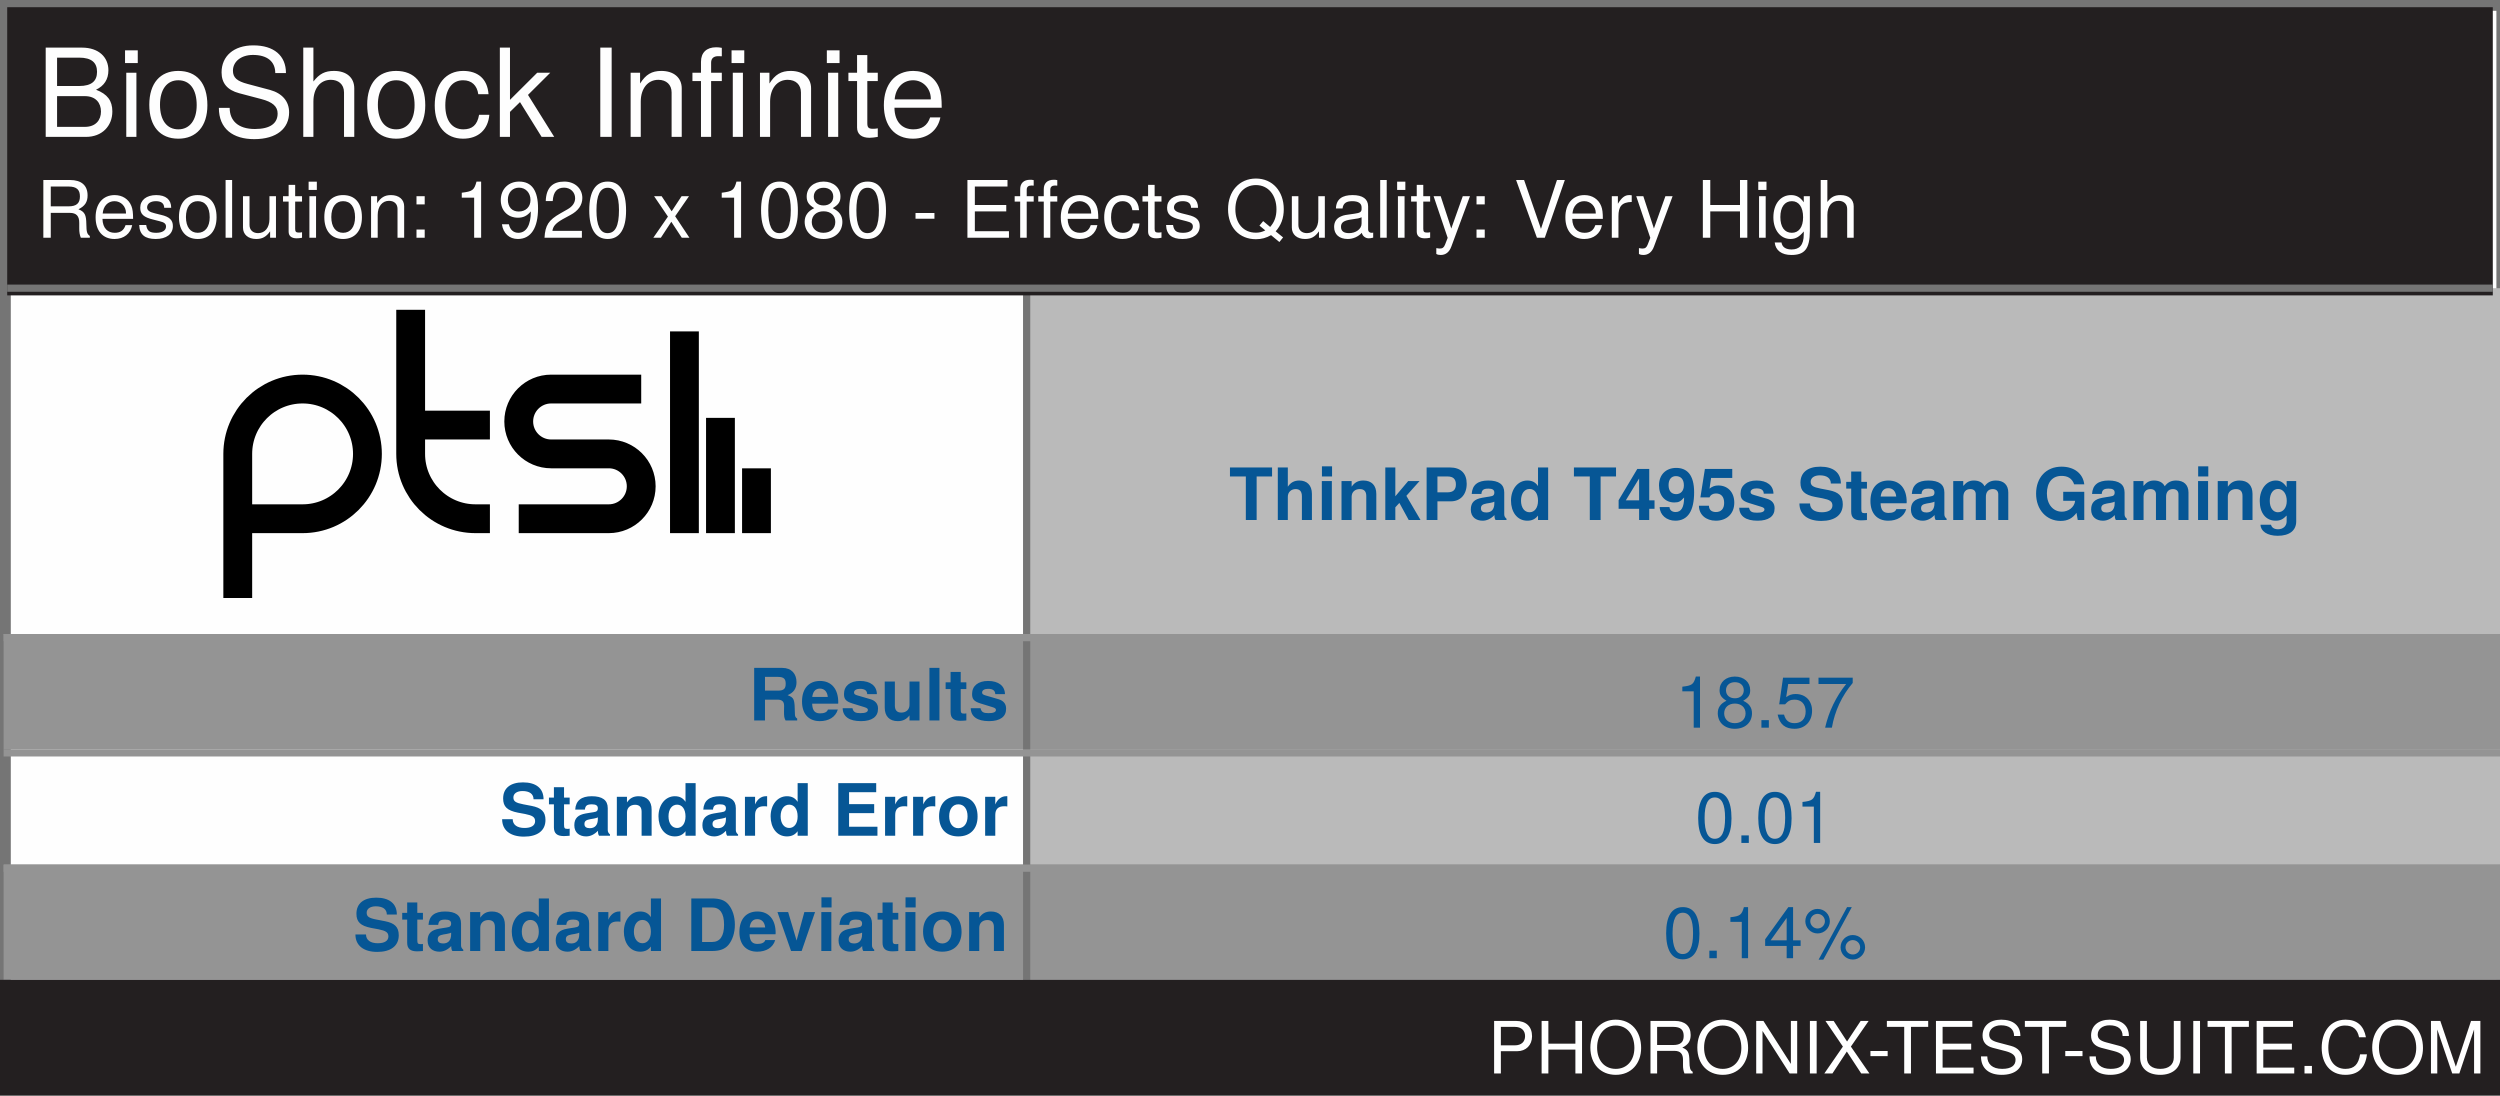
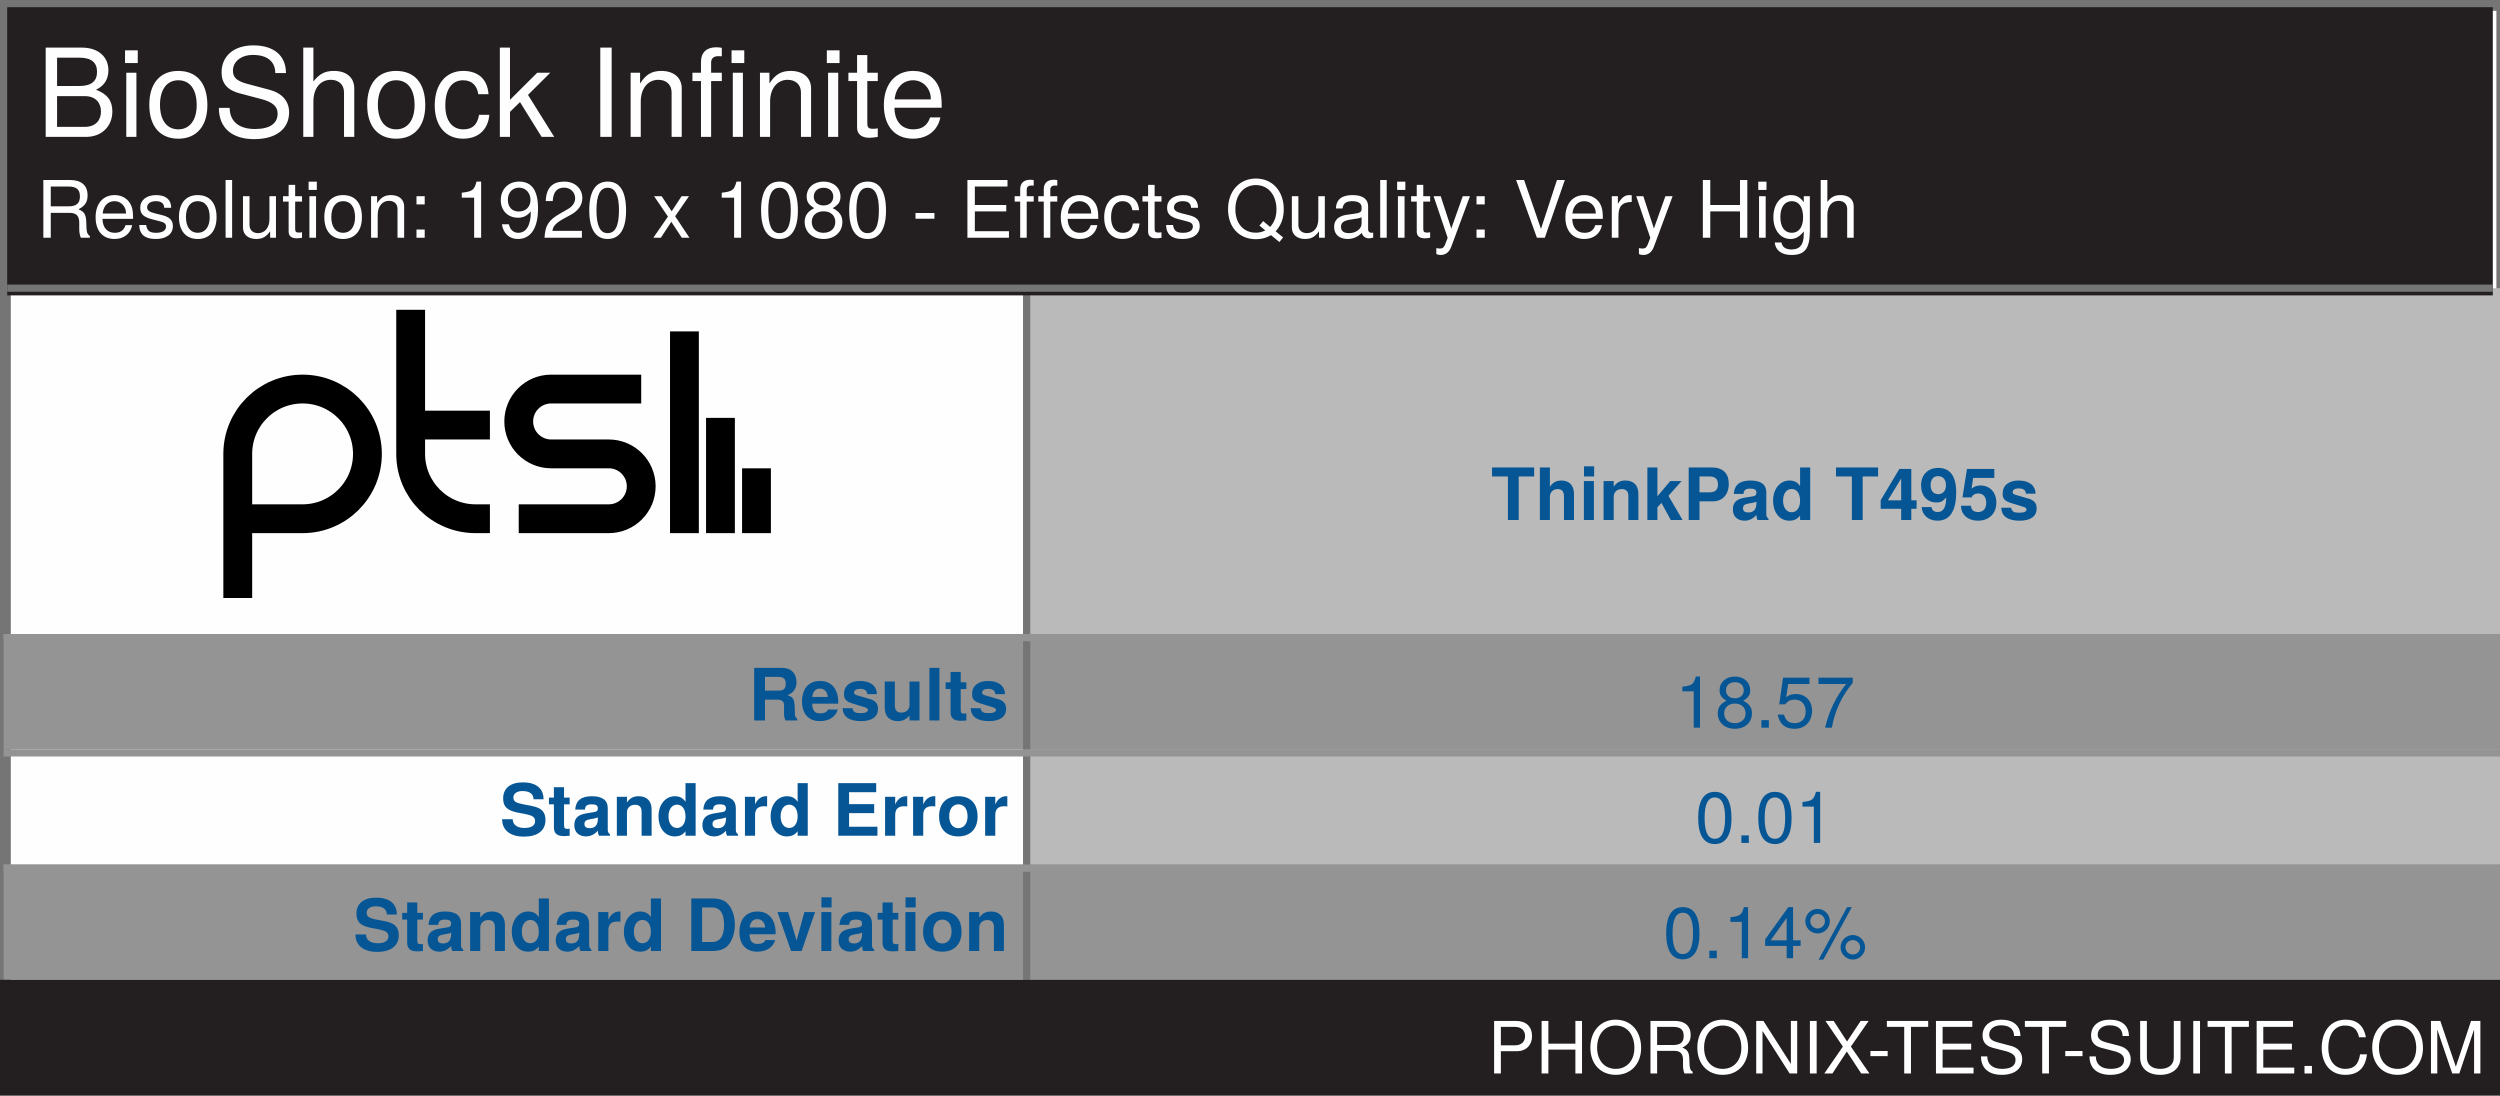
<svg xmlns="http://www.w3.org/2000/svg" xmlns:xlink="http://www.w3.org/1999/xlink" version="1.1" font-family="sans-serif, droid-sans, helvetica, verdana, tahoma" viewbox="0 0 347 152" width="347" height="152" preserveAspectRatio="xMinYMin meet">
  <rect x="0" y="0" width="347" height="152" fill="#FEFEFE" stroke="#757575" stroke-width="2" />
  <rect x="1" y="1" width="346" height="151" fill="#FEFEFE" stroke="#757575" stroke-width="1" />
  <path d="m74 22v9m-5-16v16m-5-28v28m-23-2h12.5c2.485 0 4.5-2.015 4.5-4.5s-2.015-4.5-4.5-4.5h-8c-2.485 0-4.5-2.015-4.5-4.5s2.015-4.5 4.5-4.5h12.5m-21 5h-11m11 13h-2c-4.971 0-9-4.029-9-9v-20m-24 40v-20c0-4.971 4.029-9 9-9 4.971 0 9 4.029 9 9s-4.029 9-9 9h-9" stroke="#000000" stroke-width="4" fill="none" transform="translate(31,43)" />
  <line x1="142" y1="88" x2="347" y2="88" stroke="#BABABA" stroke-width="96" stroke-dasharray="205,205" />
  <line x1="174" y1="88" x2="174" y2="136" stroke="#949494" stroke-width="347" stroke-dasharray="16,16" />
  <line x1="142" y1="88" x2="347" y2="88" stroke="#757575" stroke-width="96" stroke-dasharray="1,204" />
  <rect x="1" y="1" width="345" height="40" fill="#231f20" />
  <text x="5" y="19" font-size="17" fill="#FEFEFE" text-anchor="start">BioShock Infinite</text>
  <text x="5" y="33" font-size="11" fill="#FEFEFE" text-anchor="start">Resolution: 1920 x 1080 - Effects Quality: Very High</text>
  <line x1="1" y1="40" x2="346" y2="40" stroke="#757575" stroke-width="1" />
  <g font-size="10" font-weight="bold" fill="#065695" text-anchor="end">
    <text x="140" y="100">Results</text>
    <text x="140" y="116">Standard Error</text>
    <text x="140" y="132">Standard Deviation</text>
  </g>
  <g font-size="10" fill="#065695" font-weight="bold" text-anchor="middle" dominant-baseline="text-before-edge">
-     <text x="245" y="64">ThinkPad T495s Steam Gaming</text>
+     <text x="245" y="64">ThinkPad T495s</text>
  </g>
  <g fill="#BABABA" />
  <g text-anchor="middle" font-size="10" fill="#065695">
    <text x="245" y="101" xlink:title="STD Dev: 0.14%;  STD Error: 0.01">18.57</text>
    <text x="245" y="117">0.01</text>
    <text x="245" y="133">0.14%</text>
  </g>
  <line x1="174" y1="88" x2="174" y2="136" stroke="#949494" stroke-width="347" stroke-dasharray="1,15" />
  <rect x="0" y="136" width="347" height="16" fill="#231f20" />
  <a xlink:href="https://www.phoronix-test-suite.com/" xlink:show="new">
    <text x="345" y="149" font-size="10" fill="#FFFFFF" text-anchor="end" xlink:show="new">PHORONIX-TEST-SUITE.COM</text>
  </a>
</svg>
